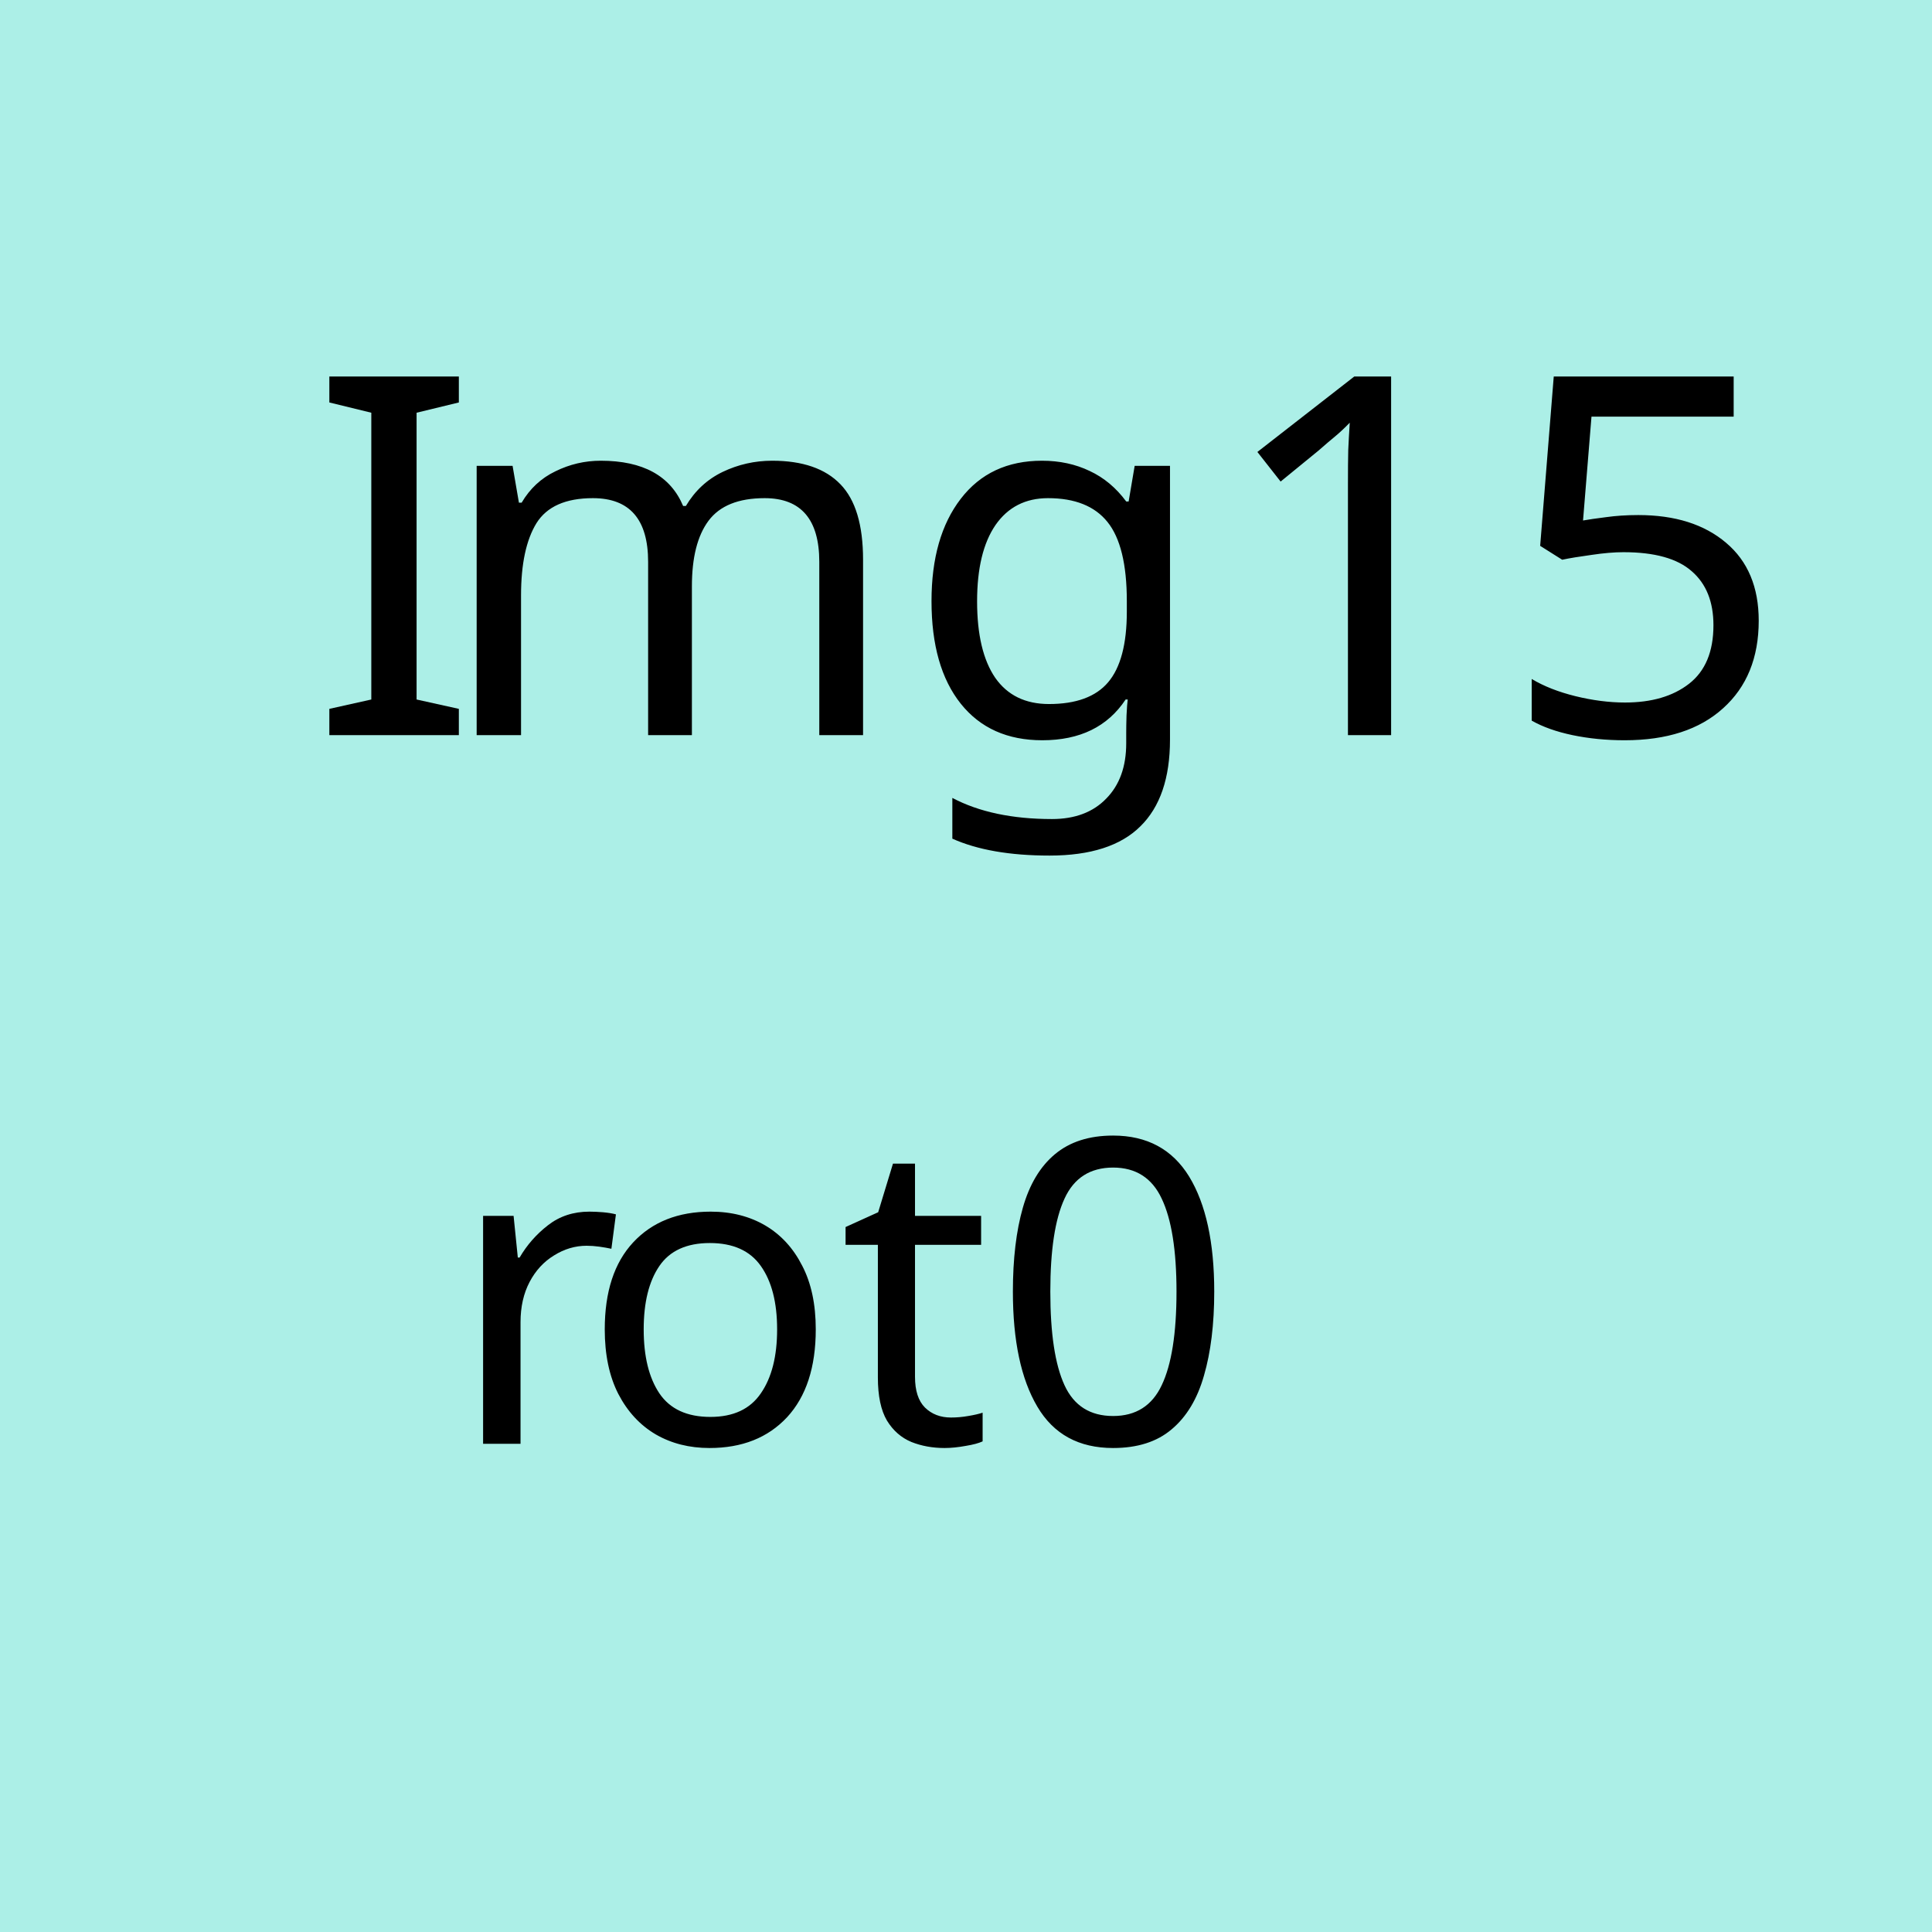
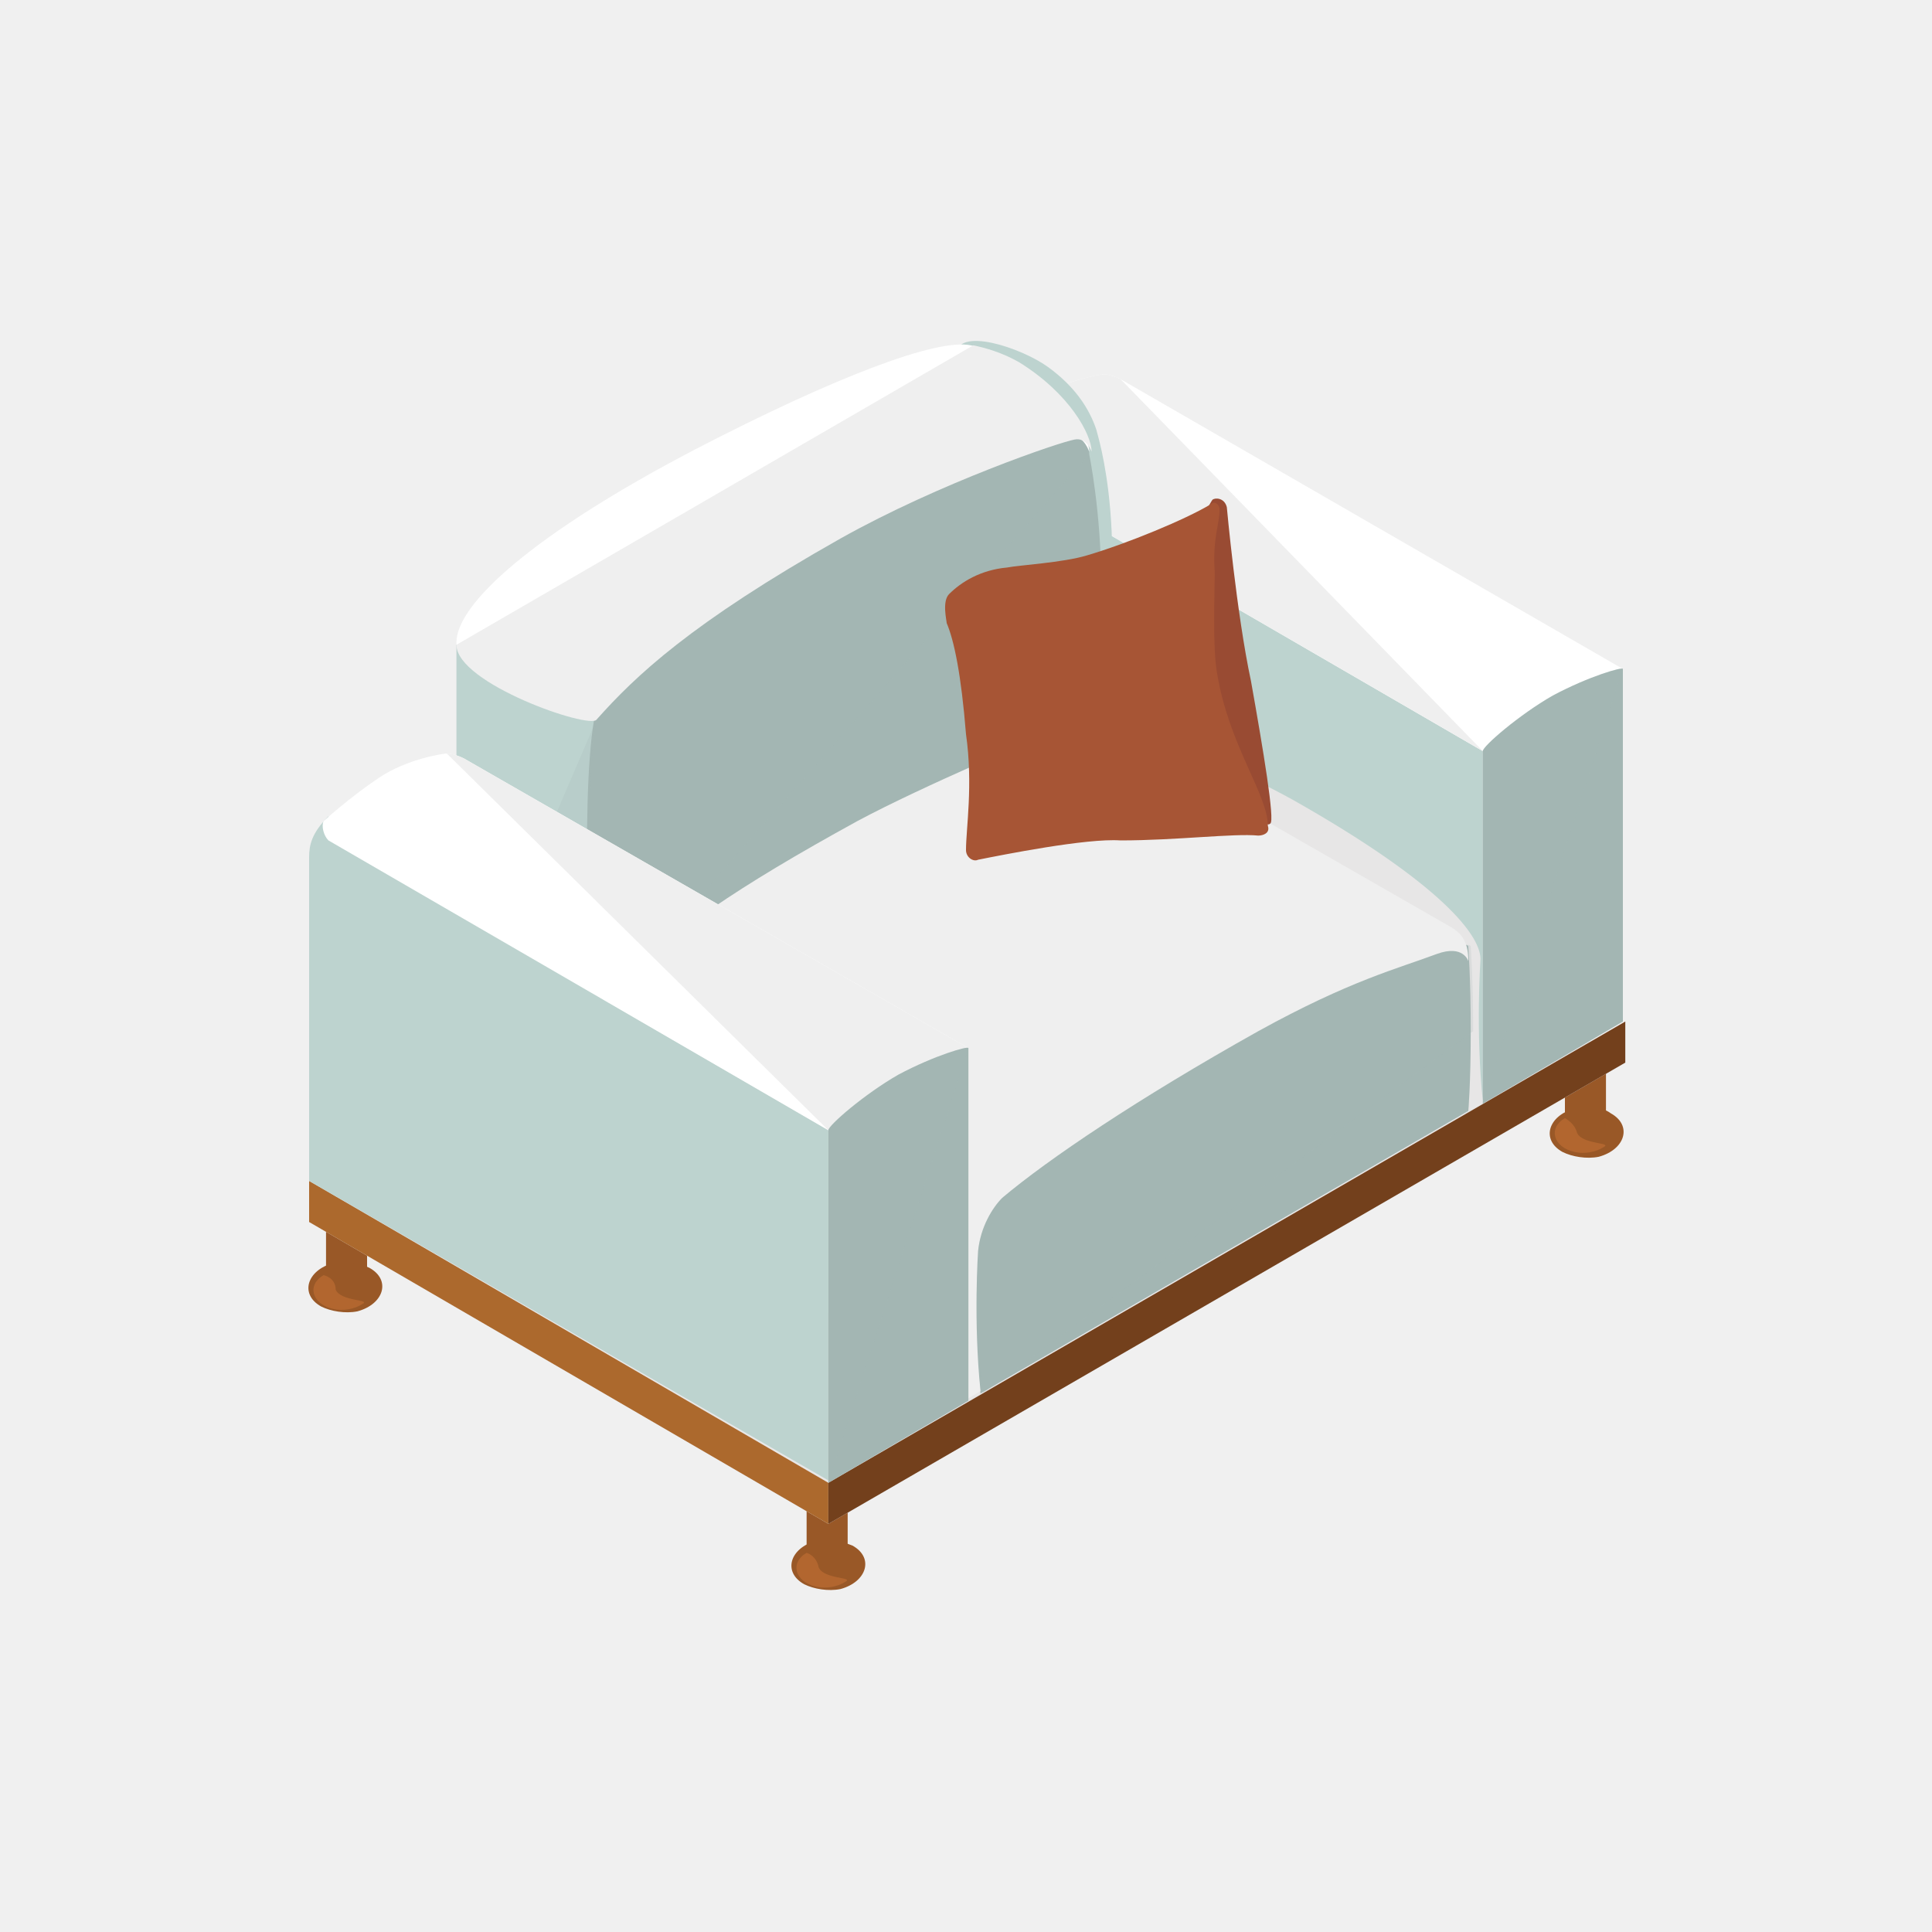
- <svg xmlns="http://www.w3.org/2000/svg" viewBox="0 0 100 100">
-   <defs>
-     <style>.cls-1{fill:#acefe7;}.cls-2{font-size:26px;}.cls-2,.cls-4{font-family:MyriadPro-Regular, Myriad Pro;}.cls-3{letter-spacing:0.01em;}.cls-4{font-size:22px;letter-spacing:-0.01em;}.cls-5{letter-spacing:0em;}</style>
-   </defs>
-   <g id="bg">
-     <rect class="cls-1" x="-173.47" y="-8.47" width="900.59" height="238.44" />
-     <path d="M726.62-8V229.48H-173V-8H726.62m1-1H-174V230.48H727.62V-9Z" />
-   </g>
-   <g id="img_labels" data-name="img labels">
-     <text class="cls-2" transform="translate(16 38.05)">
-       <tspan class="cls-3">I</tspan>
-       <tspan x="6.47" y="0">mg15</tspan>
-     </text>
-   </g>
-   <g id="rot0">
-     <text class="cls-4" transform="translate(23.13 74.73)">r<tspan class="cls-5" x="6.97" y="0">ot0</tspan>
-     </text>
+ <svg xmlns="http://www.w3.org/2000/svg" version="1.1" id="Layer_1" x="0px" y="0px" viewBox="0 0 80 80" style="enable-background:new 0 0 80 80;" xml:space="preserve">
+   <style type="text/css">
+ 	.st0{fill:#995827;}
+ 	.st1{fill:#B2662F;}
+ 	.st2{fill:#E8E7E7;}
+ 	.st3{fill:#BDD3CF;}
+ 	.st4{fill:#FFFFFF;}
+ 	.st5{fill:#EFEFEF;}
+ 	.st6{fill:#A3B6B3;}
+ 	.st7{opacity:0.2;fill:#A3B6B3;}
+ 	.st8{fill:#AC692D;}
+ 	.st9{fill:#73401C;}
+ 	.st10{fill:#E7E6E6;}
+ 	.st11{fill:#994B33;}
+ 	.st12{fill:#A75535;}
+ </style>
+   <g id="XMLID_37848_">
+     <g id="XMLID_37887_">
+       <g id="XMLID_37888_">
+         <path id="XMLID_37891_" class="st0" d="M66.5,44.4c0-0.2-0.1-0.3-0.3-0.4l0,0c-0.2-0.1-0.6-0.2-0.8-0.1l0,0     c-0.4,0.1-0.6,0.3-0.6,0.5c0,0.2,0,1.9,0,2c0,0.2,0.1,0.3,0.3,0.4l0,0c0.2,0.1,0.6,0.2,0.8,0.1l0,0c0.4-0.1,0.6-0.3,0.6-0.5     C66.5,46.3,66.5,44.5,66.5,44.4z" />
+         <path id="XMLID_37890_" class="st0" d="M66.7,46.1L66.7,46.1c0.9,0.5,0.6,1.5-0.5,1.8l0,0c-0.5,0.1-1.1,0-1.5-0.2l0,0     c-0.9-0.5-0.6-1.5,0.5-1.8l0,0C65.7,45.8,66.3,45.8,66.7,46.1z" />
+         <path id="XMLID_37889_" class="st1" d="M64.8,46.3c-0.7,0.4-0.5,1.2,0.4,1.4l0,0c0.4,0.1,0.9,0,1.2-0.2l0,0     c0.4-0.2-0.9-0.1-1.1-0.6C65.2,46.5,64.8,46.3,64.8,46.3z" />
+       </g>
+     </g>
+     <g id="XMLID_37878_">
+       <g id="XMLID_37883_">
+         <path id="XMLID_37886_" class="st0" d="M35.1,62.3c0-0.2-0.1-0.3-0.3-0.4l0,0c-0.2-0.1-0.6-0.2-0.8-0.1l0,0     c-0.4,0.1-0.6,0.3-0.6,0.5c0,0.2,0,1.9,0,2c0,0.2,0.1,0.3,0.3,0.4l0,0c0.2,0.1,0.6,0.2,0.8,0.1l0,0c0.4-0.1,0.6-0.3,0.6-0.5     C35.1,64.2,35.1,62.5,35.1,62.3z" />
+         <path id="XMLID_37885_" class="st0" d="M35.3,64L35.3,64c0.9,0.5,0.6,1.5-0.5,1.8l0,0c-0.5,0.1-1.1,0-1.5-0.2l0,0     c-0.9-0.5-0.6-1.5,0.5-1.8l0,0C34.3,63.7,34.8,63.8,35.3,64z" />
+         <path id="XMLID_37884_" class="st1" d="M33.4,64.3c-0.7,0.4-0.5,1.2,0.4,1.4l0,0c0.4,0.1,0.9,0,1.2-0.2l0,0     c0.4-0.2-0.9-0.1-1.1-0.6C33.8,64.4,33.4,64.3,33.4,64.3z" />
+       </g>
+       <g id="XMLID_37879_">
+         <path id="XMLID_37882_" class="st0" d="M15.2,50.8c0-0.2-0.1-0.3-0.3-0.4l0,0c-0.2-0.1-0.6-0.2-0.8-0.1l0,0     c-0.4,0.1-0.6,0.3-0.6,0.5c0,0.2,0,1.9,0,2c0,0.2,0.1,0.3,0.3,0.4l0,0c0.2,0.1,0.6,0.2,0.8,0.1l0,0c0.4-0.1,0.6-0.3,0.6-0.5     C15.2,52.7,15.2,51,15.2,50.8z" />
+         <path id="XMLID_37881_" class="st0" d="M15.3,52.5L15.3,52.5c0.9,0.5,0.6,1.5-0.5,1.8l0,0c-0.5,0.1-1.1,0-1.5-0.2h0     c-0.9-0.5-0.6-1.5,0.5-1.8l0,0C14.3,52.2,14.9,52.3,15.3,52.5z" />
+         <path id="XMLID_37880_" class="st1" d="M13.4,52.8c-0.7,0.4-0.5,1.2,0.4,1.4l0,0c0.4,0.1,0.9,0,1.2-0.2l0,0     c0.4-0.2-0.9-0.1-1.1-0.6C13.9,52.9,13.4,52.8,13.4,52.8z" />
+       </g>
+     </g>
+     <g id="XMLID_37852_">
+       <polygon id="XMLID_37877_" class="st2" points="67.3,44 45.7,31.6 12.8,50.6 34.3,63.1   " />
+       <g id="XMLID_37873_">
+         <path id="XMLID_37876_" class="st3" d="M61.4,31.1L41.1,19.3l-0.4-1.2c-0.7,0.7-0.8,1.2-0.8,1.7c0,0.5,0,13.4,0,13.4l21.5,12.4     V31.1z" />
+         <path id="XMLID_37875_" class="st4" d="M42.8,16.5c-1.2,0.8-2.3,1.8-2.3,1.8c-0.1,0.2,0,0.6,0.2,0.8l20.7,12l5.8-3.4l-20.8-12     c-0.2-0.1-0.5-0.2-0.7-0.2C45.5,15.5,44,15.8,42.8,16.5z" />
+         <path id="XMLID_41641_" class="st5" d="M46.4,15.7c-0.2-0.1-0.5-0.2-0.7-0.2c-0.2,0-1.7,0.3-2.9,1c-1.2,0.8-2.3,1.8-2.3,1.8     c-0.1,0.2,0,0.6,0.2,0.8l20.7,12" />
+         <path id="XMLID_37874_" class="st6" d="M61.4,45.7V31.1c0-0.2,1.5-1.5,2.9-2.3c1.5-0.8,2.9-1.2,2.9-1.1v14.6L61.4,45.7z" />
+         <path id="XMLID_41637_" class="st7" d="M61.4,45.7V31.1c0-0.2,1.5-1.5,2.9-2.3c1.5-0.8,2.9-1.2,2.9-1.1" />
+       </g>
+       <g id="XMLID_37870_">
+         <g id="XMLID_37871_">
+           <polygon id="XMLID_37872_" class="st8" points="12.8,50.6 34.3,63.1 34.3,61.4 12.8,48.9     " />
+         </g>
+       </g>
+       <polygon id="XMLID_37869_" class="st9" points="67.3,44 67.3,42.3 34.3,61.4 34.3,63.1   " />
+       <g id="XMLID_37857_">
+         <g id="XMLID_37865_">
+           <g id="XMLID_37867_">
+             <path id="XMLID_37868_" class="st3" d="M39.6,14.7c0,1.1,3.4,1.5,4.4,2.9c2.1,3,1.1,12.8,1.2,12.5c1.8-7.6,0.2-12.2,0.2-12.3       c-0.3-0.9-0.9-1.8-2-2.6C42.3,14.4,39.6,13.5,39.6,14.7z" />
+           </g>
+           <path id="XMLID_37866_" class="st10" d="M45.2,30.1c-0.4,0.4-0.4,0.9-0.4,1.5v4.6l16,9.7l0.6-0.3c-0.3-2.9-0.1-5.8-0.1-5.8      c0.1-1-1.6-3.2-7.8-6.7C49.1,30.7,45.6,29.8,45.2,30.1z" />
+         </g>
+         <g id="XMLID_37858_">
+           <g id="XMLID_37861_">
+             <polygon id="XMLID_37864_" class="st3" points="27.1,46.1 18.9,43.3 18.9,26.7 24.7,29.8      " />
+             <polyline id="XMLID_41642_" class="st7" points="24.7,29.8 27.1,46.1 18.9,43.3      " />
+             <path id="XMLID_37863_" class="st6" d="M45.1,18.8c0,0,0.5,2.4,0.5,5.4c0,3-0.4,6.7-0.4,6.7L35,35.4l-10.5,6.7       c0,0-0.5-8.8,0.1-12.3c0,0,0-0.2,0.1-0.3c1.2-1.3,5.6-5.8,9.5-7.9c3-1.7,7.9-3.9,9.9-4C45,17.5,45.1,18.6,45.1,18.8z" />
+             <path id="XMLID_41638_" class="st7" d="M24.6,42.1c0,0-0.5-8.8,0.1-12.3c0,0,0-0.2,0.1-0.3c1.2-1.3,5.6-5.8,9.5-7.9       c3-1.7,7.9-3.9,9.9-4c0.8,0,0.9,1.1,0.9,1.2" />
+             <path id="XMLID_37862_" class="st4" d="M45.1,18.7c0-0.7-0.9-2.4-3-3.7c-0.7-0.4-1.4-0.6-1.9-0.7c-1.4-0.3-5.6,1.3-11.4,4.3       c-6.7,3.5-9.9,6.4-9.9,8c0,1.6,5.5,3.5,5.8,3.1c1.6-1.8,3.9-4,10.1-7.5c4.1-2.3,9.1-4,9.7-4.1C44.9,18.1,45.1,18.7,45.1,18.7z" />
+             <path id="XMLID_41645_" class="st5" d="M18.9,26.7c0,1.6,5.5,3.5,5.8,3.1c1.6-1.8,3.9-4,10.1-7.5c4.1-2.3,9.1-4,9.7-4.1       c0.5-0.1,0.7,0.5,0.7,0.5c0-0.7-0.9-2.4-3-3.7c-0.7-0.4-1.4-0.6-1.9-0.7" />
+           </g>
+           <path id="XMLID_37860_" class="st6" d="M60.8,46c0,0,0.1-1.1,0.1-3.3c0-2.2-0.1-3.5-0.1-3.5c0-0.7-10.5,3.5-11,3.8l-8.6,6      c-0.5,0.3-0.9,0.9-0.9,1.5c0,0-0.1,1.7,0,3.7c0.1,1.9,0.3,3.5,0.3,3.5L60.8,46z" />
+           <path id="XMLID_41636_" class="st7" d="M61,42.7c0-2.2-0.1-3.5-0.1-3.5c0-0.7-10.5,3.5-11,3.8l-8.6,6c-0.5,0.3-0.9,0.9-0.9,1.5      c0,0-0.1,1.7,0,3.7c0.1,1.9,0.3,3.5,0.3,3.5" />
+           <path id="XMLID_37859_" class="st5" d="M43.1,30.5c0,0-4.8,2-7.6,3.5c-5.1,2.8-7.5,4.5-10,6.8c-0.8,0.8-1.4,1.7-1.4,2.8v4.6      l16,9.7l0.5-0.3c-0.3-2.9-0.1-5.8-0.1-5.8c0.1-1,0.6-1.8,1-2.2c1.9-1.6,5.6-4.1,10.6-6.9c3.8-2.1,5.8-2.6,7.4-3.2      c1.1-0.4,1.3,0.3,1.3,0.3c0-0.7-0.2-1.1-0.7-1.4l-12.9-7.4C46,30.1,45,29.9,43.1,30.5z" />
+         </g>
+       </g>
+       <g id="XMLID_37853_">
+         <path id="XMLID_37856_" class="st3" d="M34.3,46.8L14,35l-0.4-1.2c-0.7,0.7-0.8,1.2-0.8,1.7c0,0.5,0,13.4,0,13.4l21.5,12.4V46.8z     " />
+         <path id="XMLID_37855_" class="st4" d="M15.7,32.2c-1.2,0.8-2.3,1.8-2.3,1.8c-0.1,0.2,0,0.6,0.2,0.8l20.7,12l5.8-3.4l-20.9-12     c-0.2-0.1-0.5-0.2-0.7-0.2C18.4,31.2,16.9,31.4,15.7,32.2z" />
+         <path id="XMLID_41640_" class="st5" d="M13.3,34" />
+         <path id="XMLID_41633_" class="st5" d="M34.3,46.8l5.8-3.4l-20.9-12c-0.2-0.1-0.5-0.2-0.7-0.2" />
+         <path id="XMLID_37854_" class="st6" d="M34.3,61.4V46.8c0-0.2,1.5-1.5,2.9-2.3c1.5-0.8,2.9-1.2,2.9-1.1V58L34.3,61.4z" />
+         <path id="XMLID_41635_" class="st7" d="M34.3,61.4V46.8c0-0.2,1.5-1.5,2.9-2.3c1.5-0.8,2.9-1.2,2.9-1.1" />
+       </g>
+     </g>
+     <g id="XMLID_37849_">
+       <path id="XMLID_37851_" class="st11" d="M52.6,34.1c-0.4,0.4-1.8-2.6-2.4-6.4c-0.2-1.2-0.8-2.6-0.9-4c-0.1-1.5,0.9-3,0.9-3    c0.1-0.1,0.5-0.1,0.6,0.3c0,0,0.4,4.4,1,7.2C52.3,31,52.8,34,52.6,34.1z" />
+       <path id="XMLID_37850_" class="st12" d="M40,35.2c0,0.3,0.3,0.5,0.5,0.4c1-0.2,4.5-0.9,5.9-0.8c2.3,0,4.7-0.3,5.7-0.2    c0.2,0,0.5-0.1,0.4-0.4c0-1.3-1.6-3.3-2.1-6.3c-0.2-1.1-0.1-3.3-0.1-4.2c-0.1-1.4,0.2-2,0.2-2.6c0-0.2-0.2-0.4-0.4-0.2    c-1,0.6-3.4,1.6-5.1,2.1c-1,0.3-2.8,0.4-3.3,0.5c-1.1,0.1-1.9,0.6-2.4,1.1c-0.3,0.3-0.1,1.1-0.1,1.2c0.3,0.7,0.6,2.1,0.8,4.6    C40.3,32.5,40,34.3,40,35.2z" />
+     </g>
  </g>
</svg>
